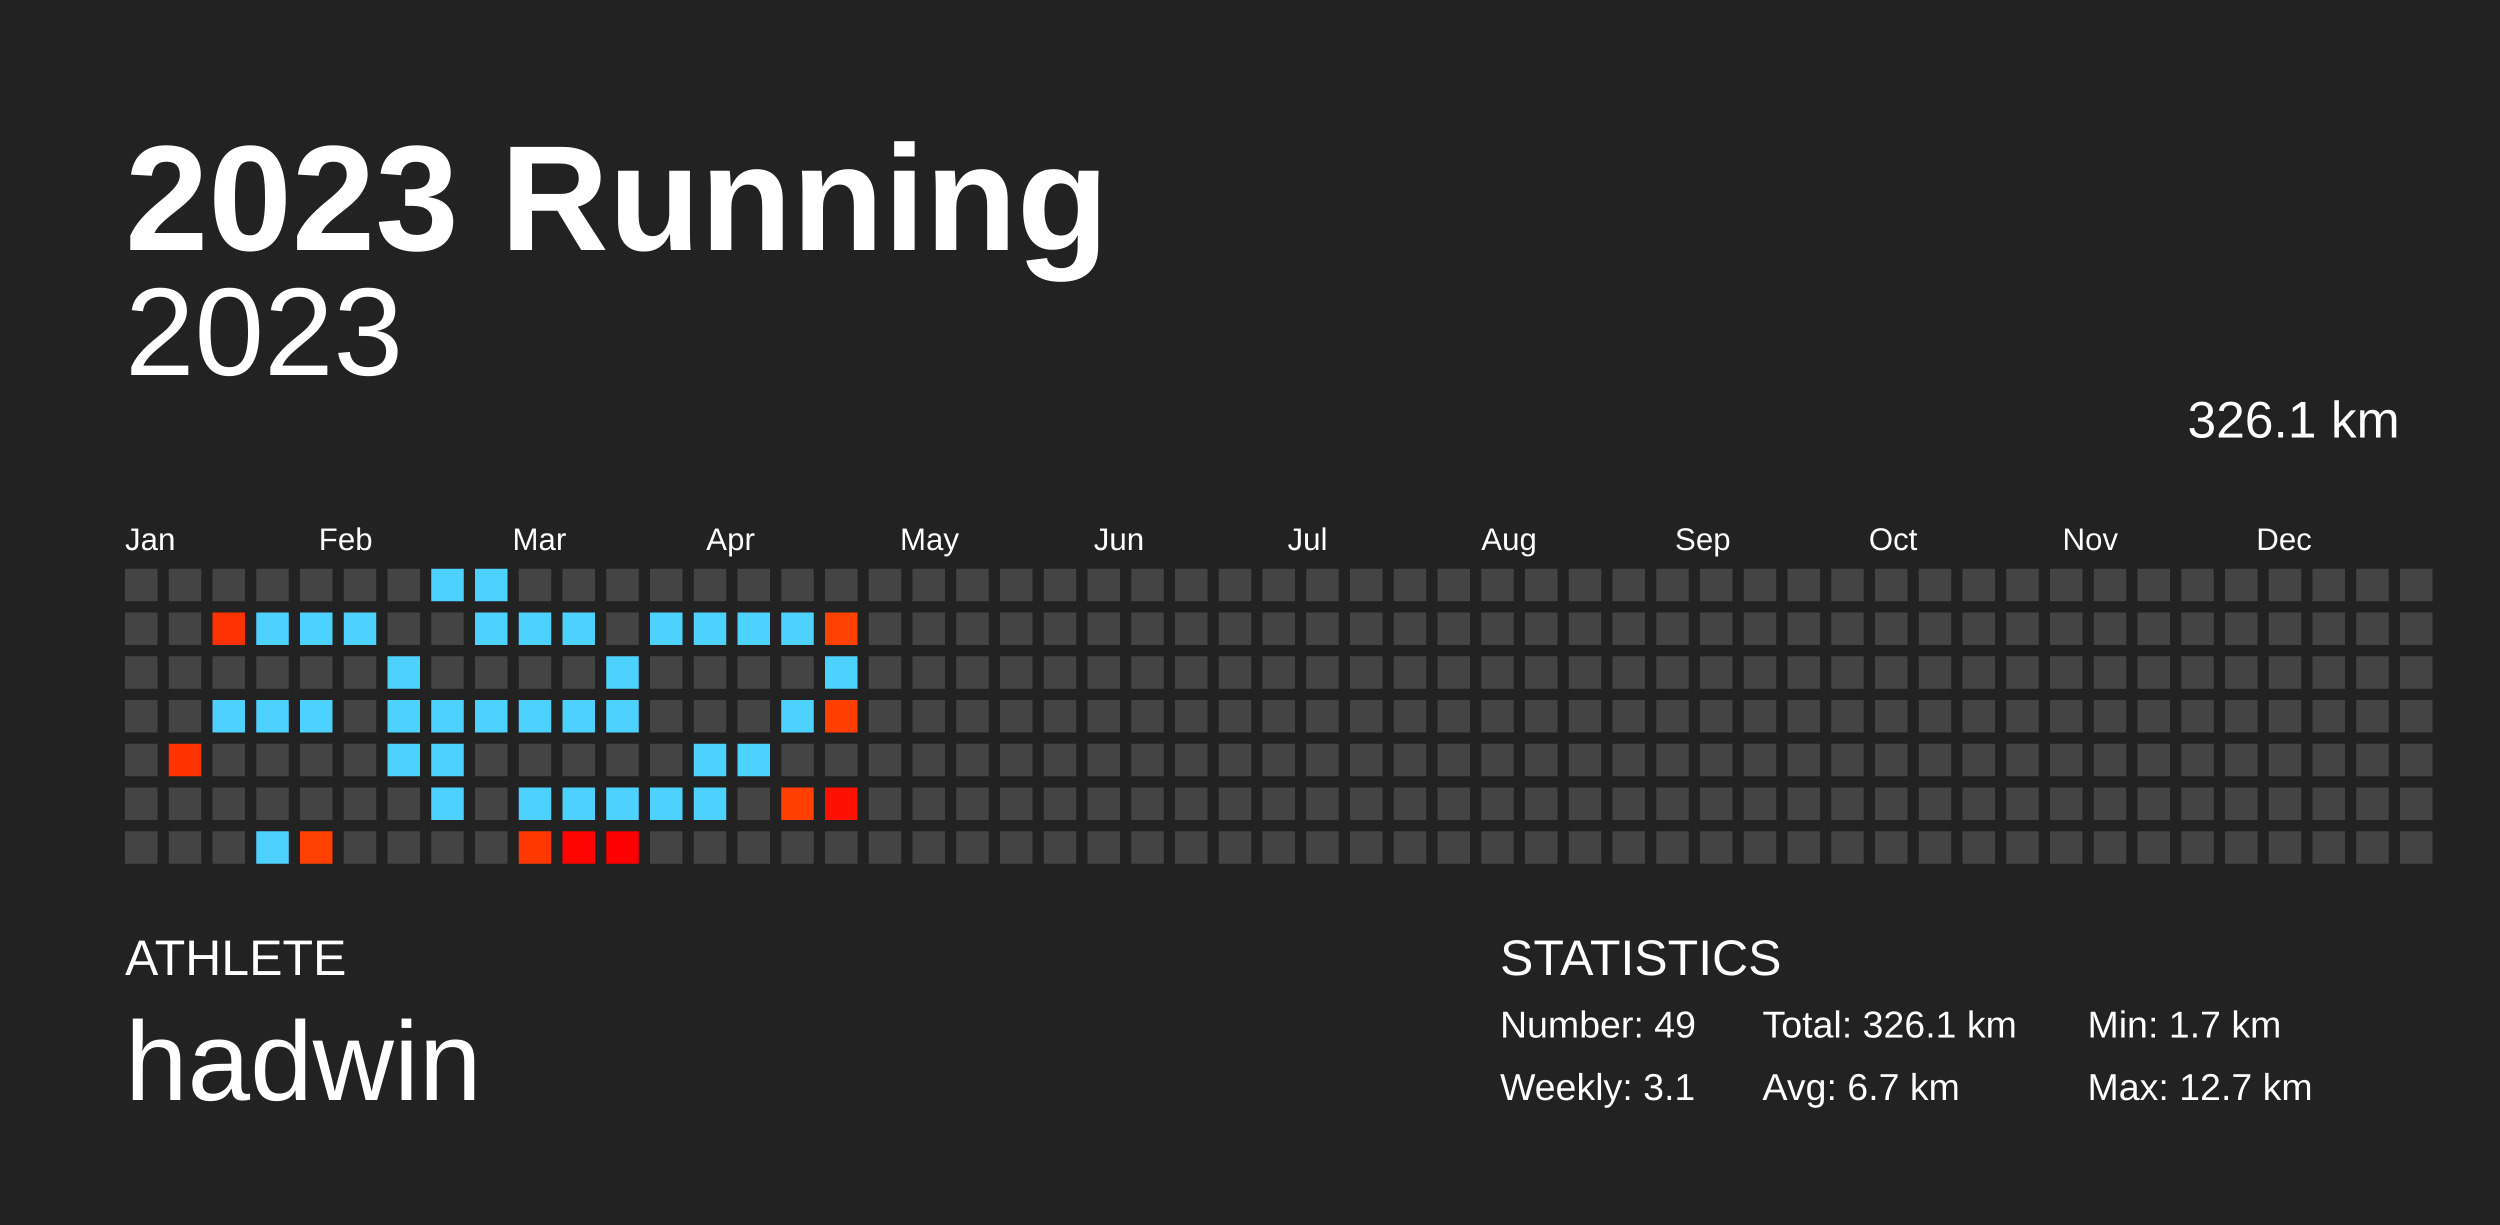
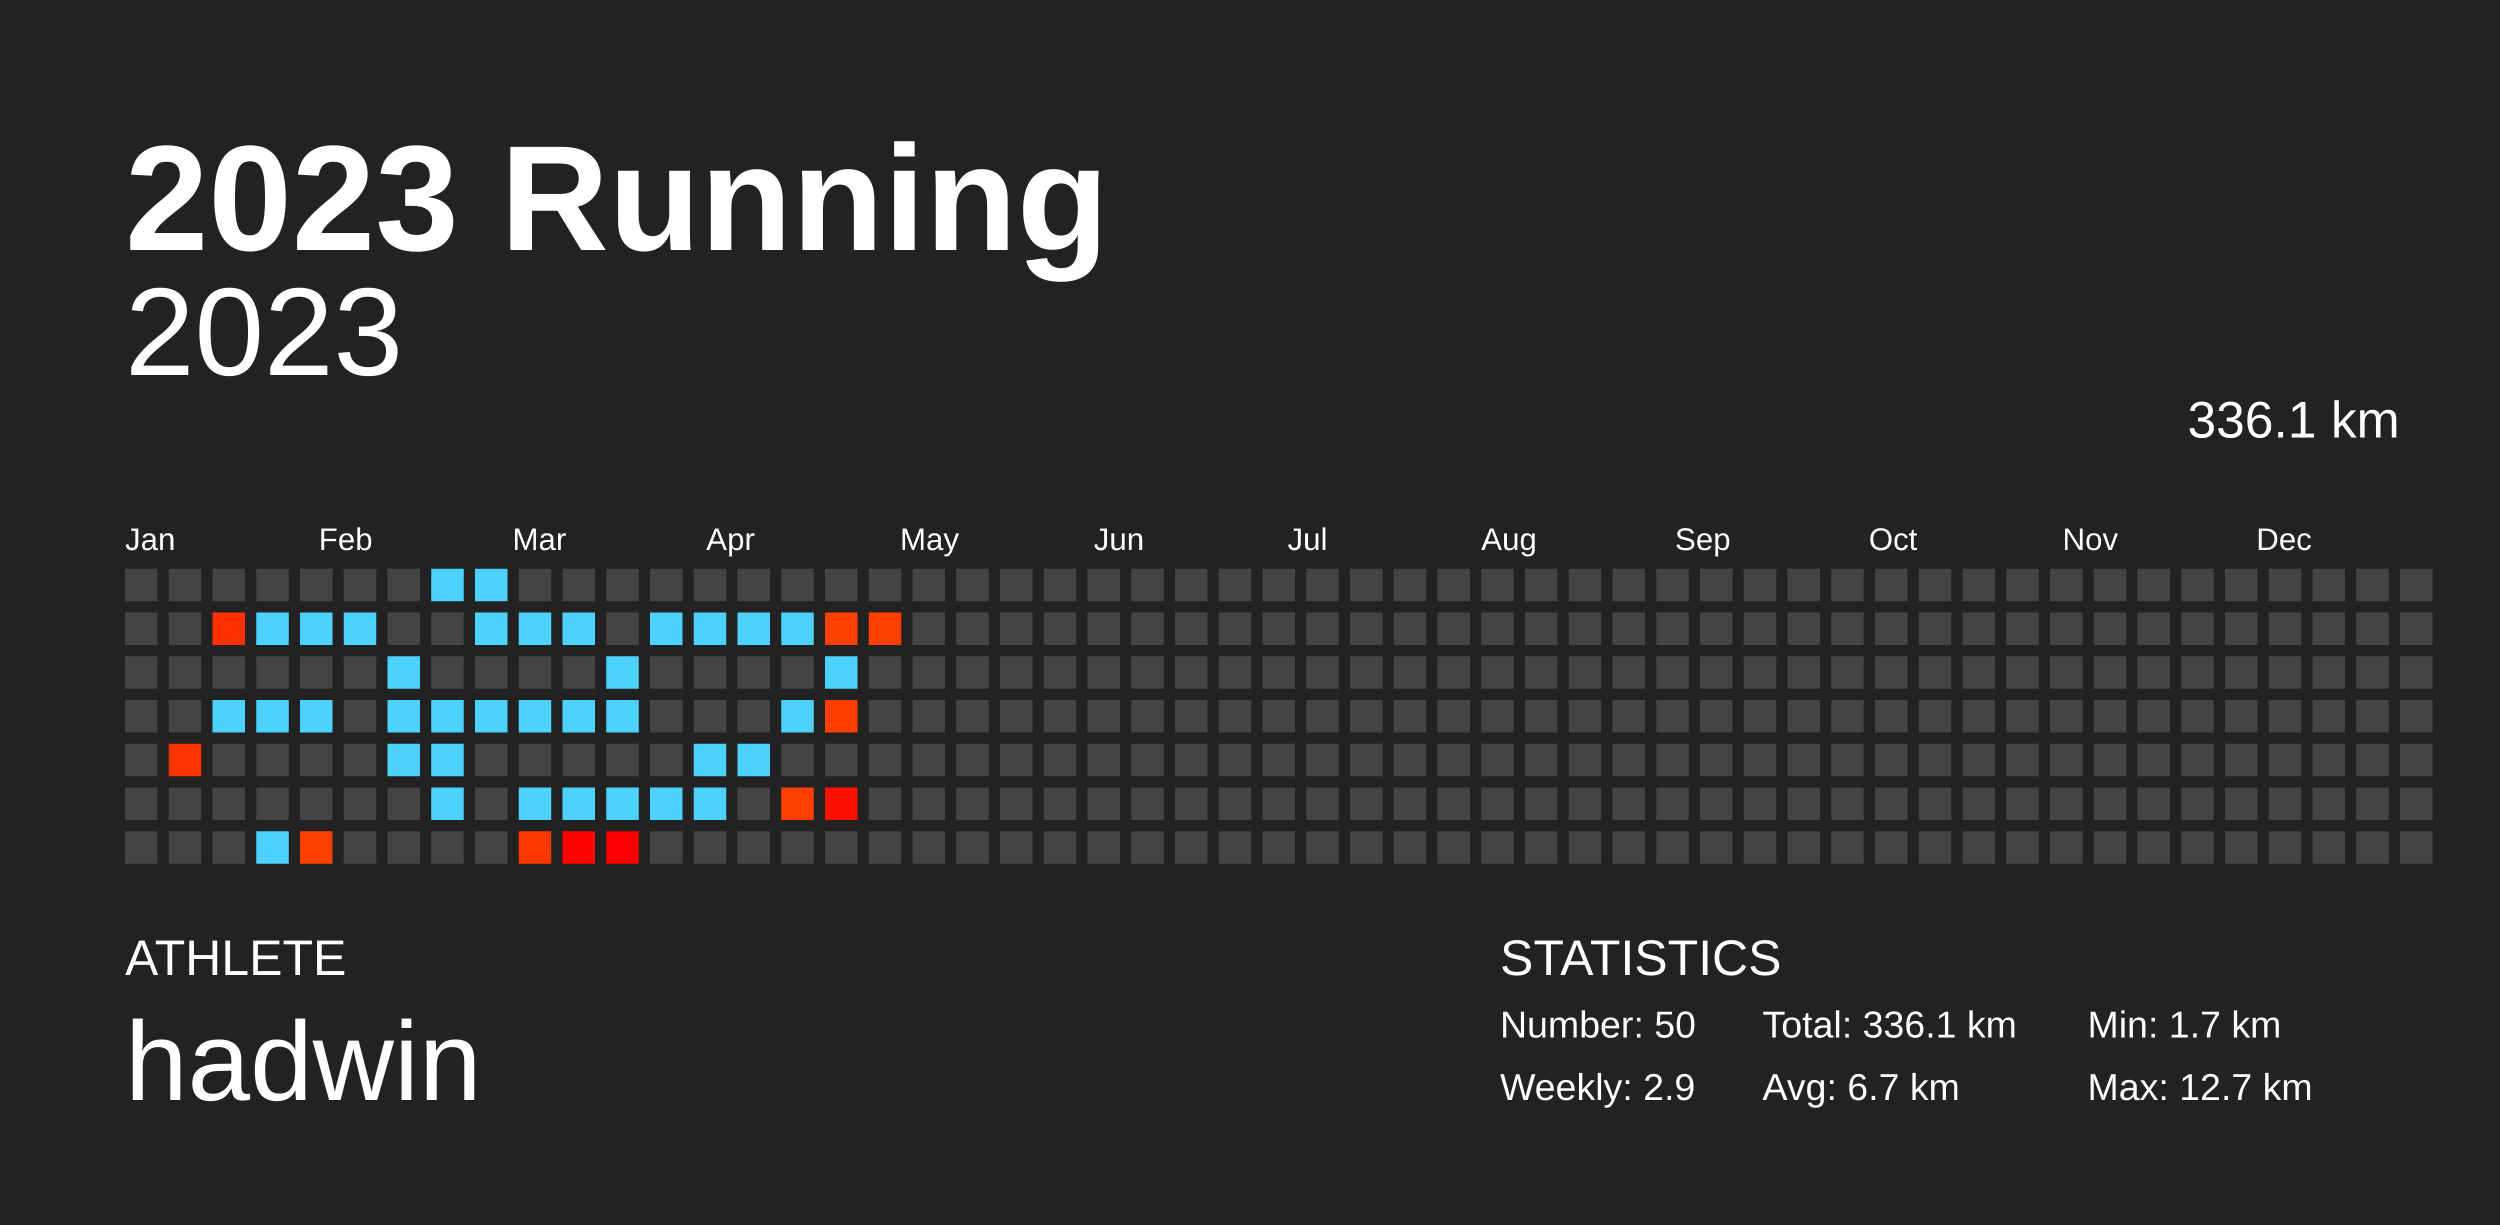
<svg xmlns="http://www.w3.org/2000/svg" baseProfile="full" height="98mm" version="1.1" viewBox="0,0,200,98" width="200mm">
  <defs />
  <rect fill="#222222" height="98" width="200" x="0" y="0" />
  <text fill="#FFFFFF" style="font-size:12px; font-family:Arial; font-weight:bold;" x="10" y="20">2023 Running</text>
  <text fill="#FFFFFF" style="font-size:4px; font-family:Arial" x="10" y="78">ATHLETE</text>
  <text fill="#FFFFFF" style="font-size:9px; font-family:Arial" x="10" y="88">hadwin</text>
  <text fill="#FFFFFF" style="font-size:4px; font-family:Arial" x="120" y="78">STATISTICS</text>
-   <text fill="#FFFFFF" style="font-size:3px; font-family:Arial" x="120" y="83">Number: 49</text>
-   <text fill="#FFFFFF" style="font-size:3px; font-family:Arial" x="120" y="88">Weekly: 3.1</text>
-   <text fill="#FFFFFF" style="font-size:3px; font-family:Arial" x="141" y="83">Total: 326.1 km</text>
+   <text fill="#FFFFFF" style="font-size:3px; font-family:Arial" x="120" y="83">Number: 50</text>
+   <text fill="#FFFFFF" style="font-size:3px; font-family:Arial" x="120" y="88">Weekly: 2.9</text>
+   <text fill="#FFFFFF" style="font-size:3px; font-family:Arial" x="141" y="83">Total: 336.1 km</text>
  <text fill="#FFFFFF" style="font-size:3px; font-family:Arial" x="141" y="88">Avg: 6.7 km</text>
  <text fill="#FFFFFF" style="font-size:3px; font-family:Arial" x="167" y="83">Min: 1.7 km</text>
  <text fill="#FFFFFF" style="font-size:3px; font-family:Arial" x="167" y="88">Max: 12.7 km</text>
  <text alignment-baseline="hanging" fill="#FFFFFF" style="font-size:10.0px; font-family:Arial;" x="10" y="30">2023</text>
-   <text alignment-baseline="hanging" fill="#FFFFFF" style="font-size:4.125px; font-family:Arial;" x="175" y="35">326.1 km</text>
+   <text alignment-baseline="hanging" fill="#FFFFFF" style="font-size:4.125px; font-family:Arial;" x="175" y="35">336.1 km</text>
  <text fill="#FFFFFF" style="font-size:2.5px; font-family:Arial" x="10.0" y="44">Jan</text>
  <text fill="#FFFFFF" style="font-size:2.5px; font-family:Arial" x="25.5" y="44">Feb</text>
  <text fill="#FFFFFF" style="font-size:2.5px; font-family:Arial" x="41.0" y="44">Mar</text>
  <text fill="#FFFFFF" style="font-size:2.5px; font-family:Arial" x="56.5" y="44">Apr</text>
  <text fill="#FFFFFF" style="font-size:2.5px; font-family:Arial" x="72.0" y="44">May</text>
  <text fill="#FFFFFF" style="font-size:2.5px; font-family:Arial" x="87.5" y="44">Jun</text>
  <text fill="#FFFFFF" style="font-size:2.5px; font-family:Arial" x="103.0" y="44">Jul</text>
  <text fill="#FFFFFF" style="font-size:2.5px; font-family:Arial" x="118.5" y="44">Aug</text>
  <text fill="#FFFFFF" style="font-size:2.5px; font-family:Arial" x="134.0" y="44">Sep</text>
  <text fill="#FFFFFF" style="font-size:2.5px; font-family:Arial" x="149.5" y="44">Oct</text>
  <text fill="#FFFFFF" style="font-size:2.5px; font-family:Arial" x="165.0" y="44">Nov</text>
  <text fill="#FFFFFF" style="font-size:2.5px; font-family:Arial" x="180.5" y="44">Dec</text>
  <rect fill="#444444" height="2.6" width="2.6" x="10.0" y="45.5" />
  <rect fill="#444444" height="2.6" width="2.6" x="10.0" y="49.0" />
  <rect fill="#444444" height="2.6" width="2.6" x="10.0" y="52.5" />
  <rect fill="#444444" height="2.6" width="2.6" x="10.0" y="56.0" />
  <rect fill="#444444" height="2.6" width="2.6" x="10.0" y="59.5" />
  <rect fill="#444444" height="2.6" width="2.6" x="10.0" y="63.0" />
  <rect fill="#444444" height="2.6" width="2.6" x="10.0" y="66.5" />
  <rect fill="#444444" height="2.6" width="2.6" x="13.5" y="45.5" />
  <rect fill="#444444" height="2.6" width="2.6" x="13.5" y="49.0" />
  <rect fill="#444444" height="2.6" width="2.6" x="13.5" y="52.5" />
  <rect fill="#444444" height="2.6" width="2.6" x="13.5" y="56.0" />
  <rect fill="#ff3300" height="2.6" width="2.6" x="13.5" y="59.5" />
  <rect fill="#444444" height="2.6" width="2.6" x="13.5" y="63.0" />
  <rect fill="#444444" height="2.6" width="2.6" x="13.5" y="66.5" />
  <rect fill="#444444" height="2.6" width="2.6" x="17.0" y="45.5" />
  <rect fill="#ff3100" height="2.6" width="2.6" x="17.0" y="49.0" />
  <rect fill="#444444" height="2.6" width="2.6" x="17.0" y="52.5" />
  <rect fill="#4dd2ff" height="2.6" width="2.6" x="17.0" y="56.0" />
  <rect fill="#444444" height="2.6" width="2.6" x="17.0" y="59.5" />
  <rect fill="#444444" height="2.6" width="2.6" x="17.0" y="63.0" />
  <rect fill="#444444" height="2.6" width="2.6" x="17.0" y="66.5" />
  <rect fill="#444444" height="2.6" width="2.6" x="20.5" y="45.5" />
  <rect fill="#4dd2ff" height="2.6" width="2.6" x="20.5" y="49.0" />
  <rect fill="#444444" height="2.6" width="2.6" x="20.5" y="52.5" />
  <rect fill="#4dd2ff" height="2.6" width="2.6" x="20.5" y="56.0" />
  <rect fill="#444444" height="2.6" width="2.6" x="20.5" y="59.5" />
  <rect fill="#444444" height="2.6" width="2.6" x="20.5" y="63.0" />
  <rect fill="#4dd2ff" height="2.6" width="2.6" x="20.5" y="66.5" />
  <rect fill="#444444" height="2.6" width="2.6" x="24.0" y="45.5" />
  <rect fill="#4dd2ff" height="2.6" width="2.6" x="24.0" y="49.0" />
  <rect fill="#444444" height="2.6" width="2.6" x="24.0" y="52.5" />
  <rect fill="#4dd2ff" height="2.6" width="2.6" x="24.0" y="56.0" />
  <rect fill="#444444" height="2.6" width="2.6" x="24.0" y="59.5" />
  <rect fill="#444444" height="2.6" width="2.6" x="24.0" y="63.0" />
  <rect fill="#ff4000" height="2.6" width="2.6" x="24.0" y="66.5" />
  <rect fill="#444444" height="2.6" width="2.6" x="27.5" y="45.5" />
  <rect fill="#4dd2ff" height="2.6" width="2.6" x="27.5" y="49.0" />
  <rect fill="#444444" height="2.6" width="2.6" x="27.5" y="52.5" />
  <rect fill="#444444" height="2.6" width="2.6" x="27.5" y="56.0" />
  <rect fill="#444444" height="2.6" width="2.6" x="27.5" y="59.5" />
  <rect fill="#444444" height="2.6" width="2.6" x="27.5" y="63.0" />
  <rect fill="#444444" height="2.6" width="2.6" x="27.5" y="66.5" />
  <rect fill="#444444" height="2.6" width="2.6" x="31.0" y="45.5" />
  <rect fill="#444444" height="2.6" width="2.6" x="31.0" y="49.0" />
  <rect fill="#4dd2ff" height="2.6" width="2.6" x="31.0" y="52.5" />
  <rect fill="#4dd2ff" height="2.6" width="2.6" x="31.0" y="56.0" />
  <rect fill="#4dd2ff" height="2.6" width="2.6" x="31.0" y="59.5" />
  <rect fill="#444444" height="2.6" width="2.6" x="31.0" y="63.0" />
  <rect fill="#444444" height="2.6" width="2.6" x="31.0" y="66.5" />
  <rect fill="#4dd2ff" height="2.6" width="2.6" x="34.5" y="45.5" />
  <rect fill="#444444" height="2.6" width="2.6" x="34.5" y="49.0" />
  <rect fill="#444444" height="2.6" width="2.6" x="34.5" y="52.5" />
  <rect fill="#4dd2ff" height="2.6" width="2.6" x="34.5" y="56.0" />
  <rect fill="#4dd2ff" height="2.6" width="2.6" x="34.5" y="59.5" />
  <rect fill="#4dd2ff" height="2.6" width="2.6" x="34.5" y="63.0" />
  <rect fill="#444444" height="2.6" width="2.6" x="34.5" y="66.5" />
  <rect fill="#4dd2ff" height="2.6" width="2.6" x="38.0" y="45.5" />
  <rect fill="#4dd2ff" height="2.6" width="2.6" x="38.0" y="49.0" />
  <rect fill="#444444" height="2.6" width="2.6" x="38.0" y="52.5" />
  <rect fill="#4dd2ff" height="2.6" width="2.6" x="38.0" y="56.0" />
  <rect fill="#444444" height="2.6" width="2.6" x="38.0" y="59.5" />
  <rect fill="#444444" height="2.6" width="2.6" x="38.0" y="63.0" />
  <rect fill="#444444" height="2.6" width="2.6" x="38.0" y="66.5" />
  <rect fill="#444444" height="2.6" width="2.6" x="41.5" y="45.5" />
  <rect fill="#4dd2ff" height="2.6" width="2.6" x="41.5" y="49.0" />
  <rect fill="#444444" height="2.6" width="2.6" x="41.5" y="52.5" />
  <rect fill="#4dd2ff" height="2.6" width="2.6" x="41.5" y="56.0" />
  <rect fill="#444444" height="2.6" width="2.6" x="41.5" y="59.5" />
  <rect fill="#4dd2ff" height="2.6" width="2.6" x="41.5" y="63.0" />
  <rect fill="#ff3800" height="2.6" width="2.6" x="41.5" y="66.5" />
  <rect fill="#444444" height="2.6" width="2.6" x="45.0" y="45.5" />
  <rect fill="#4dd2ff" height="2.6" width="2.6" x="45.0" y="49.0" />
  <rect fill="#444444" height="2.6" width="2.6" x="45.0" y="52.5" />
  <rect fill="#4dd2ff" height="2.6" width="2.6" x="45.0" y="56.0" />
  <rect fill="#444444" height="2.6" width="2.6" x="45.0" y="59.5" />
  <rect fill="#4dd2ff" height="2.6" width="2.6" x="45.0" y="63.0" />
  <rect fill="#ff0400" height="2.6" width="2.6" x="45.0" y="66.5" />
  <rect fill="#444444" height="2.6" width="2.6" x="48.5" y="45.5" />
  <rect fill="#444444" height="2.6" width="2.6" x="48.5" y="49.0" />
  <rect fill="#4dd2ff" height="2.6" width="2.6" x="48.5" y="52.5" />
  <rect fill="#4dd2ff" height="2.6" width="2.6" x="48.5" y="56.0" />
  <rect fill="#444444" height="2.6" width="2.6" x="48.5" y="59.5" />
  <rect fill="#4dd2ff" height="2.6" width="2.6" x="48.5" y="63.0" />
  <rect fill="#ff0000" height="2.6" width="2.6" x="48.5" y="66.5" />
  <rect fill="#444444" height="2.6" width="2.6" x="52.0" y="45.5" />
  <rect fill="#4dd2ff" height="2.6" width="2.6" x="52.0" y="49.0" />
  <rect fill="#444444" height="2.6" width="2.6" x="52.0" y="52.5" />
  <rect fill="#444444" height="2.6" width="2.6" x="52.0" y="56.0" />
  <rect fill="#444444" height="2.6" width="2.6" x="52.0" y="59.5" />
  <rect fill="#4dd2ff" height="2.6" width="2.6" x="52.0" y="63.0" />
  <rect fill="#444444" height="2.6" width="2.6" x="52.0" y="66.5" />
  <rect fill="#444444" height="2.6" width="2.6" x="55.5" y="45.5" />
  <rect fill="#4dd2ff" height="2.6" width="2.6" x="55.5" y="49.0" />
  <rect fill="#444444" height="2.6" width="2.6" x="55.5" y="52.5" />
  <rect fill="#444444" height="2.6" width="2.6" x="55.5" y="56.0" />
  <rect fill="#4dd2ff" height="2.6" width="2.6" x="55.5" y="59.5" />
  <rect fill="#4dd2ff" height="2.6" width="2.6" x="55.5" y="63.0" />
  <rect fill="#444444" height="2.6" width="2.6" x="55.5" y="66.5" />
  <rect fill="#444444" height="2.6" width="2.6" x="59.0" y="45.5" />
  <rect fill="#4dd2ff" height="2.6" width="2.6" x="59.0" y="49.0" />
  <rect fill="#444444" height="2.6" width="2.6" x="59.0" y="52.5" />
  <rect fill="#444444" height="2.6" width="2.6" x="59.0" y="56.0" />
  <rect fill="#4dd2ff" height="2.6" width="2.6" x="59.0" y="59.5" />
  <rect fill="#444444" height="2.6" width="2.6" x="59.0" y="63.0" />
  <rect fill="#444444" height="2.6" width="2.6" x="59.0" y="66.5" />
  <rect fill="#444444" height="2.6" width="2.6" x="62.5" y="45.5" />
  <rect fill="#4dd2ff" height="2.6" width="2.6" x="62.5" y="49.0" />
  <rect fill="#444444" height="2.6" width="2.6" x="62.5" y="52.5" />
  <rect fill="#4dd2ff" height="2.6" width="2.6" x="62.5" y="56.0" />
  <rect fill="#444444" height="2.6" width="2.6" x="62.5" y="59.5" />
  <rect fill="#ff3f00" height="2.6" width="2.6" x="62.5" y="63.0" />
  <rect fill="#444444" height="2.6" width="2.6" x="62.5" y="66.5" />
  <rect fill="#444444" height="2.6" width="2.6" x="66.0" y="45.5" />
  <rect fill="#ff4000" height="2.6" width="2.6" x="66.0" y="49.0" />
  <rect fill="#4dd2ff" height="2.6" width="2.6" x="66.0" y="52.5" />
  <rect fill="#ff3e00" height="2.6" width="2.6" x="66.0" y="56.0" />
  <rect fill="#444444" height="2.6" width="2.6" x="66.0" y="59.5" />
  <rect fill="#ff1000" height="2.6" width="2.6" x="66.0" y="63.0" />
  <rect fill="#444444" height="2.6" width="2.6" x="66.0" y="66.5" />
  <rect fill="#444444" height="2.6" width="2.6" x="69.5" y="45.5" />
-   <rect fill="#444444" height="2.6" width="2.6" x="69.5" y="49.0" />
+   <rect fill="#ff3f00" height="2.6" width="2.6" x="69.5" y="49.0" />
  <rect fill="#444444" height="2.6" width="2.6" x="69.5" y="52.5" />
  <rect fill="#444444" height="2.6" width="2.6" x="69.5" y="56.0" />
  <rect fill="#444444" height="2.6" width="2.6" x="69.5" y="59.5" />
  <rect fill="#444444" height="2.6" width="2.6" x="69.5" y="63.0" />
  <rect fill="#444444" height="2.6" width="2.6" x="69.5" y="66.5" />
  <rect fill="#444444" height="2.6" width="2.6" x="73.0" y="45.5" />
  <rect fill="#444444" height="2.6" width="2.6" x="73.0" y="49.0" />
  <rect fill="#444444" height="2.6" width="2.6" x="73.0" y="52.5" />
  <rect fill="#444444" height="2.6" width="2.6" x="73.0" y="56.0" />
  <rect fill="#444444" height="2.6" width="2.6" x="73.0" y="59.5" />
  <rect fill="#444444" height="2.6" width="2.6" x="73.0" y="63.0" />
  <rect fill="#444444" height="2.6" width="2.6" x="73.0" y="66.5" />
  <rect fill="#444444" height="2.6" width="2.6" x="76.5" y="45.5" />
  <rect fill="#444444" height="2.6" width="2.6" x="76.5" y="49.0" />
  <rect fill="#444444" height="2.6" width="2.6" x="76.5" y="52.5" />
  <rect fill="#444444" height="2.6" width="2.6" x="76.5" y="56.0" />
  <rect fill="#444444" height="2.6" width="2.6" x="76.5" y="59.5" />
  <rect fill="#444444" height="2.6" width="2.6" x="76.5" y="63.0" />
  <rect fill="#444444" height="2.6" width="2.6" x="76.5" y="66.5" />
  <rect fill="#444444" height="2.6" width="2.6" x="80.0" y="45.5" />
  <rect fill="#444444" height="2.6" width="2.6" x="80.0" y="49.0" />
  <rect fill="#444444" height="2.6" width="2.6" x="80.0" y="52.5" />
  <rect fill="#444444" height="2.6" width="2.6" x="80.0" y="56.0" />
  <rect fill="#444444" height="2.6" width="2.6" x="80.0" y="59.5" />
  <rect fill="#444444" height="2.6" width="2.6" x="80.0" y="63.0" />
  <rect fill="#444444" height="2.6" width="2.6" x="80.0" y="66.5" />
  <rect fill="#444444" height="2.6" width="2.6" x="83.5" y="45.5" />
  <rect fill="#444444" height="2.6" width="2.6" x="83.5" y="49.0" />
  <rect fill="#444444" height="2.6" width="2.6" x="83.5" y="52.5" />
  <rect fill="#444444" height="2.6" width="2.6" x="83.5" y="56.0" />
  <rect fill="#444444" height="2.6" width="2.6" x="83.5" y="59.5" />
  <rect fill="#444444" height="2.6" width="2.6" x="83.5" y="63.0" />
  <rect fill="#444444" height="2.6" width="2.6" x="83.5" y="66.5" />
  <rect fill="#444444" height="2.6" width="2.6" x="87.0" y="45.5" />
  <rect fill="#444444" height="2.6" width="2.6" x="87.0" y="49.0" />
  <rect fill="#444444" height="2.6" width="2.6" x="87.0" y="52.5" />
  <rect fill="#444444" height="2.6" width="2.6" x="87.0" y="56.0" />
  <rect fill="#444444" height="2.6" width="2.6" x="87.0" y="59.5" />
  <rect fill="#444444" height="2.6" width="2.6" x="87.0" y="63.0" />
  <rect fill="#444444" height="2.6" width="2.6" x="87.0" y="66.5" />
  <rect fill="#444444" height="2.6" width="2.6" x="90.5" y="45.5" />
  <rect fill="#444444" height="2.6" width="2.6" x="90.5" y="49.0" />
  <rect fill="#444444" height="2.6" width="2.6" x="90.5" y="52.5" />
  <rect fill="#444444" height="2.6" width="2.6" x="90.5" y="56.0" />
  <rect fill="#444444" height="2.6" width="2.6" x="90.5" y="59.5" />
  <rect fill="#444444" height="2.6" width="2.6" x="90.5" y="63.0" />
  <rect fill="#444444" height="2.6" width="2.6" x="90.5" y="66.5" />
  <rect fill="#444444" height="2.6" width="2.6" x="94.0" y="45.5" />
  <rect fill="#444444" height="2.6" width="2.6" x="94.0" y="49.0" />
  <rect fill="#444444" height="2.6" width="2.6" x="94.0" y="52.5" />
  <rect fill="#444444" height="2.6" width="2.6" x="94.0" y="56.0" />
  <rect fill="#444444" height="2.6" width="2.6" x="94.0" y="59.5" />
  <rect fill="#444444" height="2.6" width="2.6" x="94.0" y="63.0" />
  <rect fill="#444444" height="2.6" width="2.6" x="94.0" y="66.5" />
  <rect fill="#444444" height="2.6" width="2.6" x="97.5" y="45.5" />
  <rect fill="#444444" height="2.6" width="2.6" x="97.5" y="49.0" />
  <rect fill="#444444" height="2.6" width="2.6" x="97.5" y="52.5" />
  <rect fill="#444444" height="2.6" width="2.6" x="97.5" y="56.0" />
  <rect fill="#444444" height="2.6" width="2.6" x="97.5" y="59.5" />
  <rect fill="#444444" height="2.6" width="2.6" x="97.5" y="63.0" />
  <rect fill="#444444" height="2.6" width="2.6" x="97.5" y="66.5" />
  <rect fill="#444444" height="2.6" width="2.6" x="101.0" y="45.5" />
  <rect fill="#444444" height="2.6" width="2.6" x="101.0" y="49.0" />
  <rect fill="#444444" height="2.6" width="2.6" x="101.0" y="52.5" />
  <rect fill="#444444" height="2.6" width="2.6" x="101.0" y="56.0" />
  <rect fill="#444444" height="2.6" width="2.6" x="101.0" y="59.5" />
  <rect fill="#444444" height="2.6" width="2.6" x="101.0" y="63.0" />
  <rect fill="#444444" height="2.6" width="2.6" x="101.0" y="66.5" />
  <rect fill="#444444" height="2.6" width="2.6" x="104.5" y="45.5" />
  <rect fill="#444444" height="2.6" width="2.6" x="104.5" y="49.0" />
  <rect fill="#444444" height="2.6" width="2.6" x="104.5" y="52.5" />
  <rect fill="#444444" height="2.6" width="2.6" x="104.5" y="56.0" />
  <rect fill="#444444" height="2.6" width="2.6" x="104.5" y="59.5" />
  <rect fill="#444444" height="2.6" width="2.6" x="104.5" y="63.0" />
  <rect fill="#444444" height="2.6" width="2.6" x="104.5" y="66.5" />
  <rect fill="#444444" height="2.6" width="2.6" x="108.0" y="45.5" />
  <rect fill="#444444" height="2.6" width="2.6" x="108.0" y="49.0" />
  <rect fill="#444444" height="2.6" width="2.6" x="108.0" y="52.5" />
  <rect fill="#444444" height="2.6" width="2.6" x="108.0" y="56.0" />
  <rect fill="#444444" height="2.6" width="2.6" x="108.0" y="59.5" />
  <rect fill="#444444" height="2.6" width="2.6" x="108.0" y="63.0" />
  <rect fill="#444444" height="2.6" width="2.6" x="108.0" y="66.5" />
  <rect fill="#444444" height="2.6" width="2.6" x="111.5" y="45.5" />
  <rect fill="#444444" height="2.6" width="2.6" x="111.5" y="49.0" />
  <rect fill="#444444" height="2.6" width="2.6" x="111.5" y="52.5" />
  <rect fill="#444444" height="2.6" width="2.6" x="111.5" y="56.0" />
  <rect fill="#444444" height="2.6" width="2.6" x="111.5" y="59.5" />
  <rect fill="#444444" height="2.6" width="2.6" x="111.5" y="63.0" />
  <rect fill="#444444" height="2.6" width="2.6" x="111.5" y="66.5" />
  <rect fill="#444444" height="2.6" width="2.6" x="115.0" y="45.5" />
  <rect fill="#444444" height="2.6" width="2.6" x="115.0" y="49.0" />
  <rect fill="#444444" height="2.6" width="2.6" x="115.0" y="52.5" />
  <rect fill="#444444" height="2.6" width="2.6" x="115.0" y="56.0" />
  <rect fill="#444444" height="2.6" width="2.6" x="115.0" y="59.5" />
  <rect fill="#444444" height="2.6" width="2.6" x="115.0" y="63.0" />
  <rect fill="#444444" height="2.6" width="2.6" x="115.0" y="66.5" />
  <rect fill="#444444" height="2.6" width="2.6" x="118.5" y="45.5" />
  <rect fill="#444444" height="2.6" width="2.6" x="118.5" y="49.0" />
  <rect fill="#444444" height="2.6" width="2.6" x="118.5" y="52.5" />
  <rect fill="#444444" height="2.6" width="2.6" x="118.5" y="56.0" />
  <rect fill="#444444" height="2.6" width="2.6" x="118.5" y="59.5" />
  <rect fill="#444444" height="2.6" width="2.6" x="118.5" y="63.0" />
  <rect fill="#444444" height="2.6" width="2.6" x="118.5" y="66.5" />
  <rect fill="#444444" height="2.6" width="2.6" x="122.0" y="45.5" />
  <rect fill="#444444" height="2.6" width="2.6" x="122.0" y="49.0" />
  <rect fill="#444444" height="2.6" width="2.6" x="122.0" y="52.5" />
  <rect fill="#444444" height="2.6" width="2.6" x="122.0" y="56.0" />
  <rect fill="#444444" height="2.6" width="2.6" x="122.0" y="59.5" />
  <rect fill="#444444" height="2.6" width="2.6" x="122.0" y="63.0" />
  <rect fill="#444444" height="2.6" width="2.6" x="122.0" y="66.5" />
  <rect fill="#444444" height="2.6" width="2.6" x="125.5" y="45.5" />
  <rect fill="#444444" height="2.6" width="2.6" x="125.5" y="49.0" />
  <rect fill="#444444" height="2.6" width="2.6" x="125.5" y="52.5" />
  <rect fill="#444444" height="2.6" width="2.6" x="125.5" y="56.0" />
  <rect fill="#444444" height="2.6" width="2.6" x="125.5" y="59.5" />
  <rect fill="#444444" height="2.6" width="2.6" x="125.5" y="63.0" />
  <rect fill="#444444" height="2.6" width="2.6" x="125.5" y="66.5" />
  <rect fill="#444444" height="2.6" width="2.6" x="129.0" y="45.5" />
  <rect fill="#444444" height="2.6" width="2.6" x="129.0" y="49.0" />
  <rect fill="#444444" height="2.6" width="2.6" x="129.0" y="52.5" />
  <rect fill="#444444" height="2.6" width="2.6" x="129.0" y="56.0" />
  <rect fill="#444444" height="2.6" width="2.6" x="129.0" y="59.5" />
  <rect fill="#444444" height="2.6" width="2.6" x="129.0" y="63.0" />
  <rect fill="#444444" height="2.6" width="2.6" x="129.0" y="66.5" />
  <rect fill="#444444" height="2.6" width="2.6" x="132.5" y="45.5" />
  <rect fill="#444444" height="2.6" width="2.6" x="132.5" y="49.0" />
  <rect fill="#444444" height="2.6" width="2.6" x="132.5" y="52.5" />
  <rect fill="#444444" height="2.6" width="2.6" x="132.5" y="56.0" />
  <rect fill="#444444" height="2.6" width="2.6" x="132.5" y="59.5" />
  <rect fill="#444444" height="2.6" width="2.6" x="132.5" y="63.0" />
  <rect fill="#444444" height="2.6" width="2.6" x="132.5" y="66.5" />
  <rect fill="#444444" height="2.6" width="2.6" x="136.0" y="45.5" />
  <rect fill="#444444" height="2.6" width="2.6" x="136.0" y="49.0" />
  <rect fill="#444444" height="2.6" width="2.6" x="136.0" y="52.5" />
  <rect fill="#444444" height="2.6" width="2.6" x="136.0" y="56.0" />
  <rect fill="#444444" height="2.6" width="2.6" x="136.0" y="59.5" />
  <rect fill="#444444" height="2.6" width="2.6" x="136.0" y="63.0" />
  <rect fill="#444444" height="2.6" width="2.6" x="136.0" y="66.5" />
  <rect fill="#444444" height="2.6" width="2.6" x="139.5" y="45.5" />
  <rect fill="#444444" height="2.6" width="2.6" x="139.5" y="49.0" />
  <rect fill="#444444" height="2.6" width="2.6" x="139.5" y="52.5" />
  <rect fill="#444444" height="2.6" width="2.6" x="139.5" y="56.0" />
  <rect fill="#444444" height="2.6" width="2.6" x="139.5" y="59.5" />
  <rect fill="#444444" height="2.6" width="2.6" x="139.5" y="63.0" />
  <rect fill="#444444" height="2.6" width="2.6" x="139.5" y="66.5" />
  <rect fill="#444444" height="2.6" width="2.6" x="143.0" y="45.5" />
  <rect fill="#444444" height="2.6" width="2.6" x="143.0" y="49.0" />
  <rect fill="#444444" height="2.6" width="2.6" x="143.0" y="52.5" />
  <rect fill="#444444" height="2.6" width="2.6" x="143.0" y="56.0" />
  <rect fill="#444444" height="2.6" width="2.6" x="143.0" y="59.5" />
  <rect fill="#444444" height="2.6" width="2.6" x="143.0" y="63.0" />
  <rect fill="#444444" height="2.6" width="2.6" x="143.0" y="66.5" />
  <rect fill="#444444" height="2.6" width="2.6" x="146.5" y="45.5" />
  <rect fill="#444444" height="2.6" width="2.6" x="146.5" y="49.0" />
  <rect fill="#444444" height="2.6" width="2.6" x="146.5" y="52.5" />
  <rect fill="#444444" height="2.6" width="2.6" x="146.5" y="56.0" />
  <rect fill="#444444" height="2.6" width="2.6" x="146.5" y="59.5" />
  <rect fill="#444444" height="2.6" width="2.6" x="146.5" y="63.0" />
  <rect fill="#444444" height="2.6" width="2.6" x="146.5" y="66.5" />
  <rect fill="#444444" height="2.6" width="2.6" x="150.0" y="45.5" />
  <rect fill="#444444" height="2.6" width="2.6" x="150.0" y="49.0" />
  <rect fill="#444444" height="2.6" width="2.6" x="150.0" y="52.5" />
  <rect fill="#444444" height="2.6" width="2.6" x="150.0" y="56.0" />
  <rect fill="#444444" height="2.6" width="2.6" x="150.0" y="59.5" />
  <rect fill="#444444" height="2.6" width="2.6" x="150.0" y="63.0" />
  <rect fill="#444444" height="2.6" width="2.6" x="150.0" y="66.5" />
  <rect fill="#444444" height="2.6" width="2.6" x="153.5" y="45.5" />
  <rect fill="#444444" height="2.6" width="2.6" x="153.5" y="49.0" />
  <rect fill="#444444" height="2.6" width="2.6" x="153.5" y="52.5" />
  <rect fill="#444444" height="2.6" width="2.6" x="153.5" y="56.0" />
  <rect fill="#444444" height="2.6" width="2.6" x="153.5" y="59.5" />
  <rect fill="#444444" height="2.6" width="2.6" x="153.5" y="63.0" />
  <rect fill="#444444" height="2.6" width="2.6" x="153.5" y="66.5" />
  <rect fill="#444444" height="2.6" width="2.6" x="157.0" y="45.5" />
  <rect fill="#444444" height="2.6" width="2.6" x="157.0" y="49.0" />
  <rect fill="#444444" height="2.6" width="2.6" x="157.0" y="52.5" />
  <rect fill="#444444" height="2.6" width="2.6" x="157.0" y="56.0" />
  <rect fill="#444444" height="2.6" width="2.6" x="157.0" y="59.5" />
  <rect fill="#444444" height="2.6" width="2.6" x="157.0" y="63.0" />
  <rect fill="#444444" height="2.6" width="2.6" x="157.0" y="66.5" />
  <rect fill="#444444" height="2.6" width="2.6" x="160.5" y="45.5" />
  <rect fill="#444444" height="2.6" width="2.6" x="160.5" y="49.0" />
  <rect fill="#444444" height="2.6" width="2.6" x="160.5" y="52.5" />
  <rect fill="#444444" height="2.6" width="2.6" x="160.5" y="56.0" />
  <rect fill="#444444" height="2.6" width="2.6" x="160.5" y="59.5" />
  <rect fill="#444444" height="2.6" width="2.6" x="160.5" y="63.0" />
  <rect fill="#444444" height="2.6" width="2.6" x="160.5" y="66.5" />
  <rect fill="#444444" height="2.6" width="2.6" x="164.0" y="45.5" />
  <rect fill="#444444" height="2.6" width="2.6" x="164.0" y="49.0" />
  <rect fill="#444444" height="2.6" width="2.6" x="164.0" y="52.5" />
  <rect fill="#444444" height="2.6" width="2.6" x="164.0" y="56.0" />
  <rect fill="#444444" height="2.6" width="2.6" x="164.0" y="59.5" />
  <rect fill="#444444" height="2.6" width="2.6" x="164.0" y="63.0" />
  <rect fill="#444444" height="2.6" width="2.6" x="164.0" y="66.5" />
  <rect fill="#444444" height="2.6" width="2.6" x="167.5" y="45.5" />
  <rect fill="#444444" height="2.6" width="2.6" x="167.5" y="49.0" />
  <rect fill="#444444" height="2.6" width="2.6" x="167.5" y="52.5" />
  <rect fill="#444444" height="2.6" width="2.6" x="167.5" y="56.0" />
  <rect fill="#444444" height="2.6" width="2.6" x="167.5" y="59.5" />
  <rect fill="#444444" height="2.6" width="2.6" x="167.5" y="63.0" />
  <rect fill="#444444" height="2.6" width="2.6" x="167.5" y="66.5" />
  <rect fill="#444444" height="2.6" width="2.6" x="171.0" y="45.5" />
  <rect fill="#444444" height="2.6" width="2.6" x="171.0" y="49.0" />
  <rect fill="#444444" height="2.6" width="2.6" x="171.0" y="52.5" />
  <rect fill="#444444" height="2.6" width="2.6" x="171.0" y="56.0" />
  <rect fill="#444444" height="2.6" width="2.6" x="171.0" y="59.5" />
  <rect fill="#444444" height="2.6" width="2.6" x="171.0" y="63.0" />
  <rect fill="#444444" height="2.6" width="2.6" x="171.0" y="66.5" />
  <rect fill="#444444" height="2.6" width="2.6" x="174.5" y="45.5" />
  <rect fill="#444444" height="2.6" width="2.6" x="174.5" y="49.0" />
  <rect fill="#444444" height="2.6" width="2.6" x="174.5" y="52.5" />
  <rect fill="#444444" height="2.6" width="2.6" x="174.5" y="56.0" />
  <rect fill="#444444" height="2.6" width="2.6" x="174.5" y="59.5" />
  <rect fill="#444444" height="2.6" width="2.6" x="174.5" y="63.0" />
  <rect fill="#444444" height="2.6" width="2.6" x="174.5" y="66.5" />
  <rect fill="#444444" height="2.6" width="2.6" x="178.0" y="45.5" />
  <rect fill="#444444" height="2.6" width="2.6" x="178.0" y="49.0" />
  <rect fill="#444444" height="2.6" width="2.6" x="178.0" y="52.5" />
  <rect fill="#444444" height="2.6" width="2.6" x="178.0" y="56.0" />
  <rect fill="#444444" height="2.6" width="2.6" x="178.0" y="59.5" />
  <rect fill="#444444" height="2.6" width="2.6" x="178.0" y="63.0" />
  <rect fill="#444444" height="2.6" width="2.6" x="178.0" y="66.5" />
  <rect fill="#444444" height="2.6" width="2.6" x="181.5" y="45.5" />
  <rect fill="#444444" height="2.6" width="2.6" x="181.5" y="49.0" />
  <rect fill="#444444" height="2.6" width="2.6" x="181.5" y="52.5" />
  <rect fill="#444444" height="2.6" width="2.6" x="181.5" y="56.0" />
  <rect fill="#444444" height="2.6" width="2.6" x="181.5" y="59.5" />
  <rect fill="#444444" height="2.6" width="2.6" x="181.5" y="63.0" />
  <rect fill="#444444" height="2.6" width="2.6" x="181.5" y="66.5" />
  <rect fill="#444444" height="2.6" width="2.6" x="185.0" y="45.5" />
  <rect fill="#444444" height="2.6" width="2.6" x="185.0" y="49.0" />
  <rect fill="#444444" height="2.6" width="2.6" x="185.0" y="52.5" />
  <rect fill="#444444" height="2.6" width="2.6" x="185.0" y="56.0" />
  <rect fill="#444444" height="2.6" width="2.6" x="185.0" y="59.5" />
  <rect fill="#444444" height="2.6" width="2.6" x="185.0" y="63.0" />
  <rect fill="#444444" height="2.6" width="2.6" x="185.0" y="66.5" />
  <rect fill="#444444" height="2.6" width="2.6" x="188.5" y="45.5" />
  <rect fill="#444444" height="2.6" width="2.6" x="188.5" y="49.0" />
  <rect fill="#444444" height="2.6" width="2.6" x="188.5" y="52.5" />
  <rect fill="#444444" height="2.6" width="2.6" x="188.5" y="56.0" />
  <rect fill="#444444" height="2.6" width="2.6" x="188.5" y="59.5" />
  <rect fill="#444444" height="2.6" width="2.6" x="188.5" y="63.0" />
  <rect fill="#444444" height="2.6" width="2.6" x="188.5" y="66.5" />
  <rect fill="#444444" height="2.6" width="2.6" x="192.0" y="45.5" />
  <rect fill="#444444" height="2.6" width="2.6" x="192.0" y="49.0" />
  <rect fill="#444444" height="2.6" width="2.6" x="192.0" y="52.5" />
  <rect fill="#444444" height="2.6" width="2.6" x="192.0" y="56.0" />
  <rect fill="#444444" height="2.6" width="2.6" x="192.0" y="59.5" />
  <rect fill="#444444" height="2.6" width="2.6" x="192.0" y="63.0" />
  <rect fill="#444444" height="2.6" width="2.6" x="192.0" y="66.5" />
</svg>
